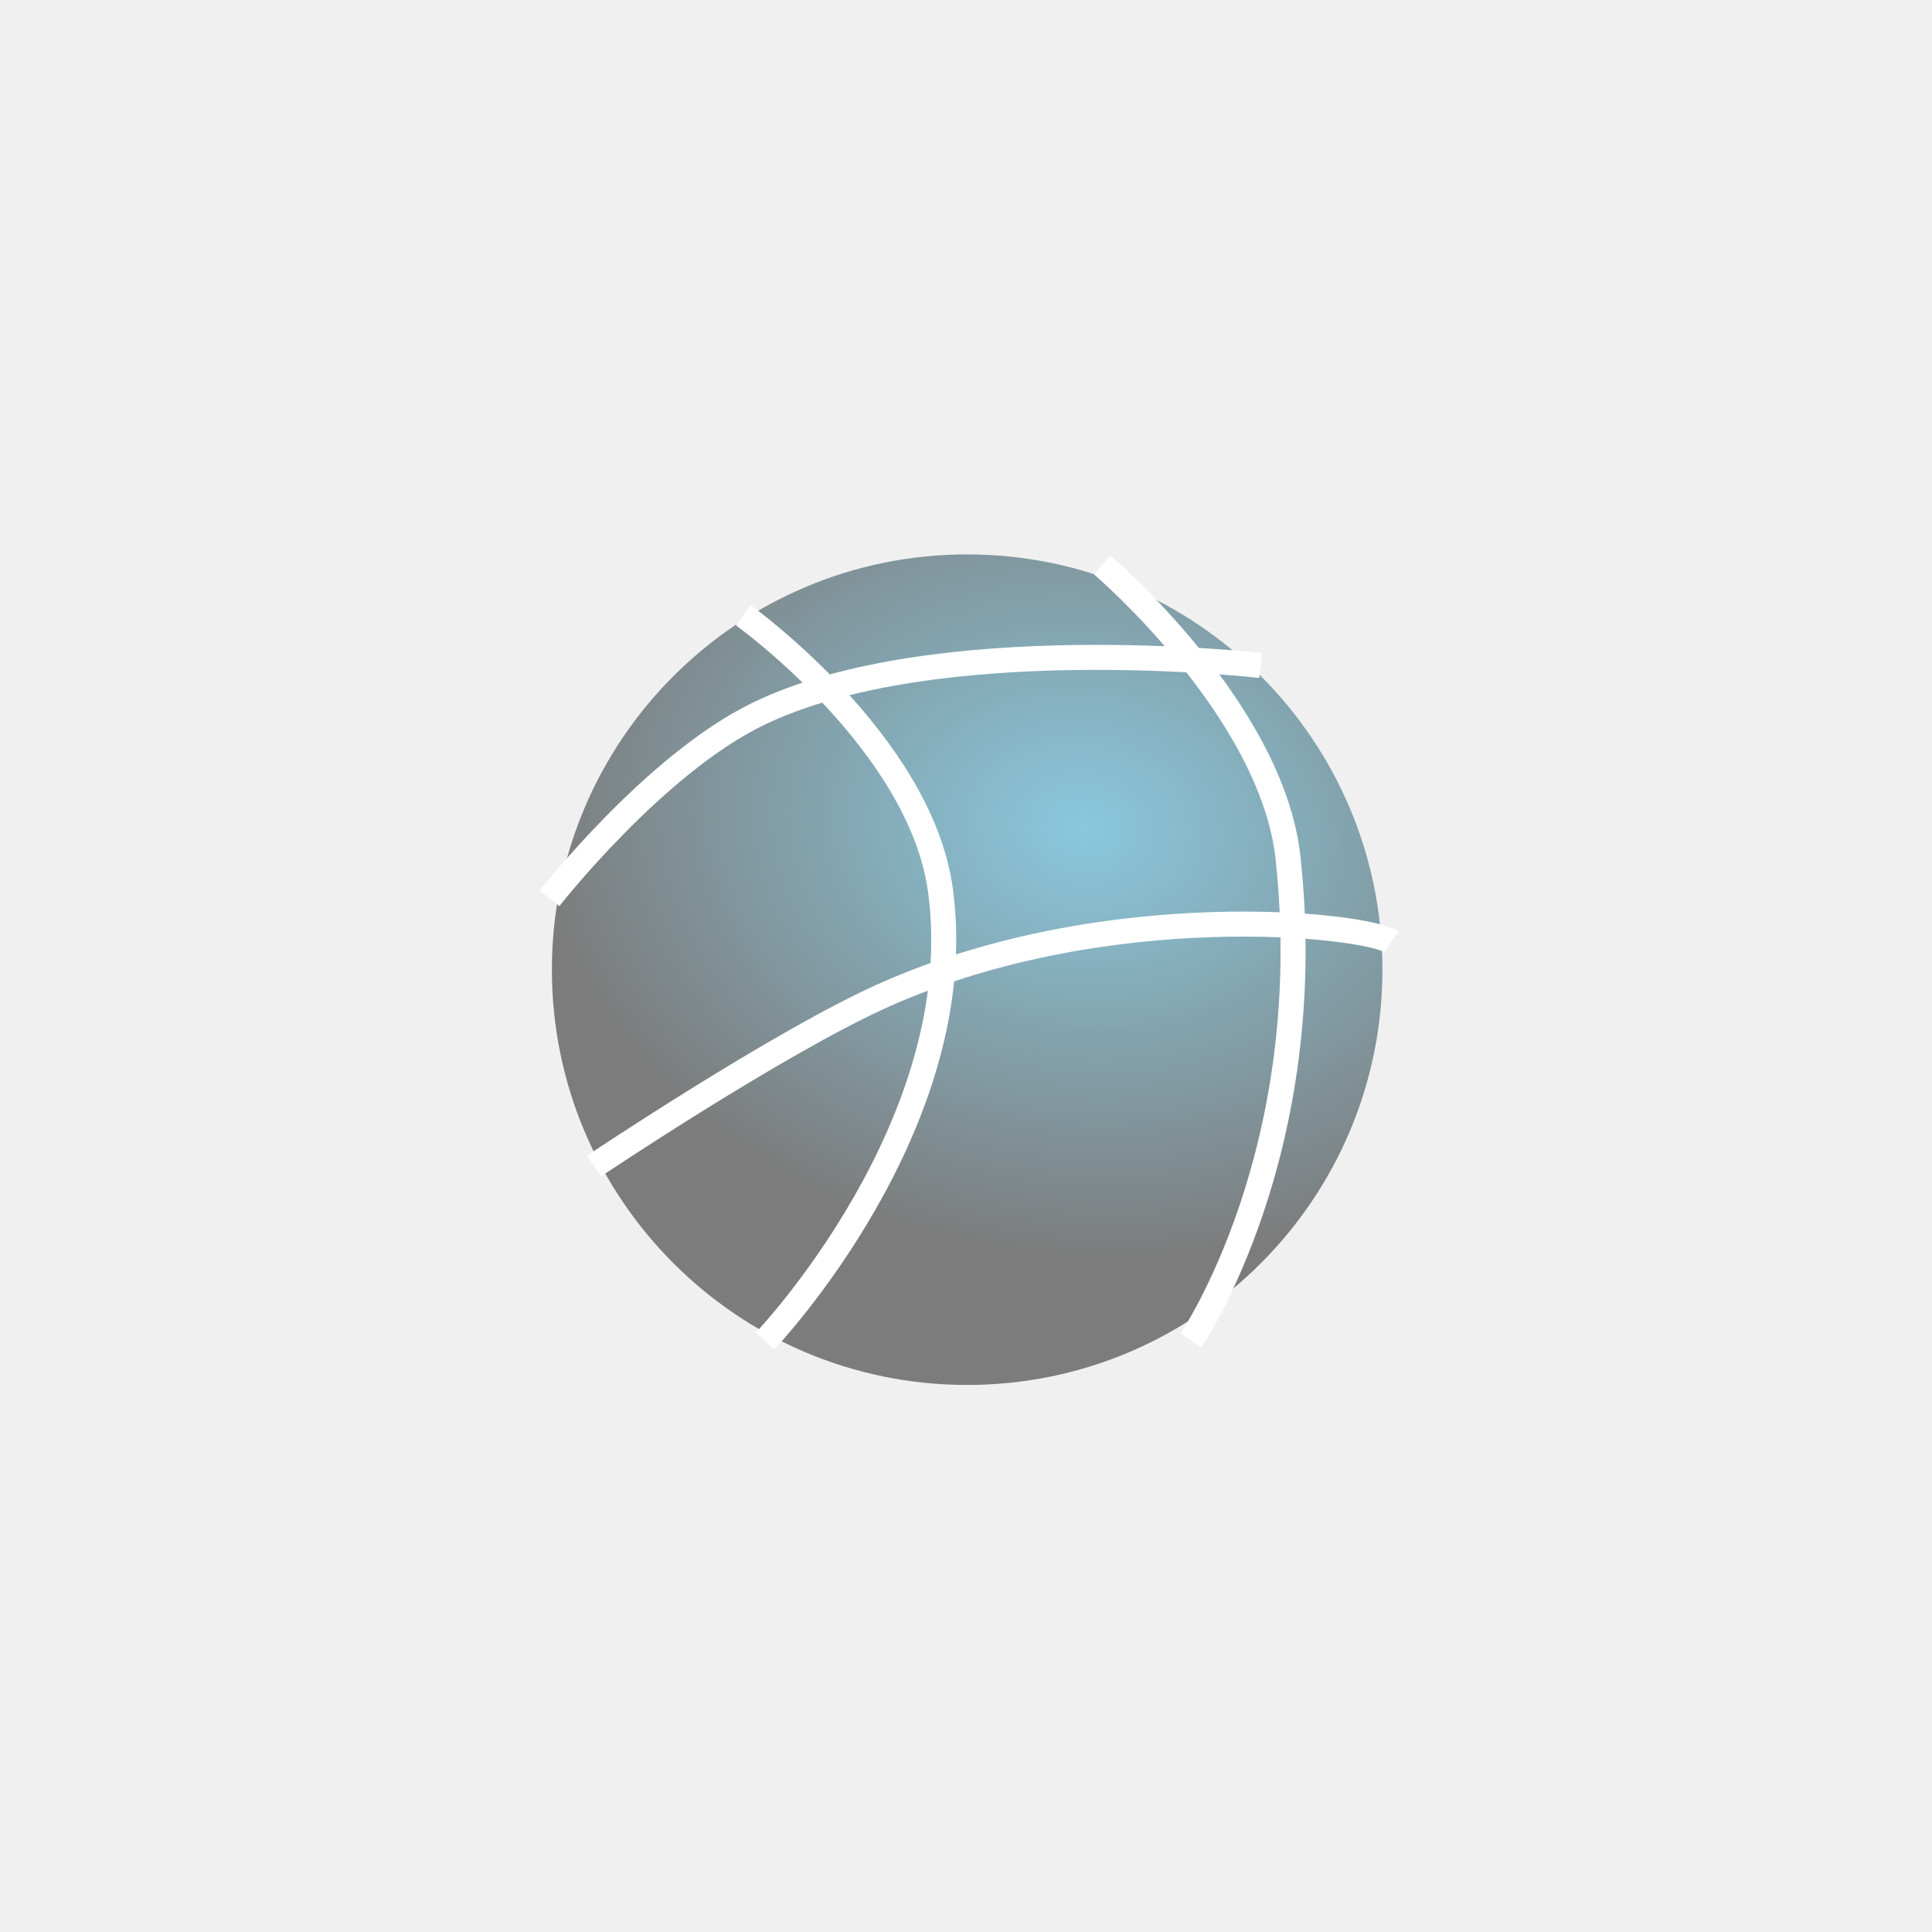
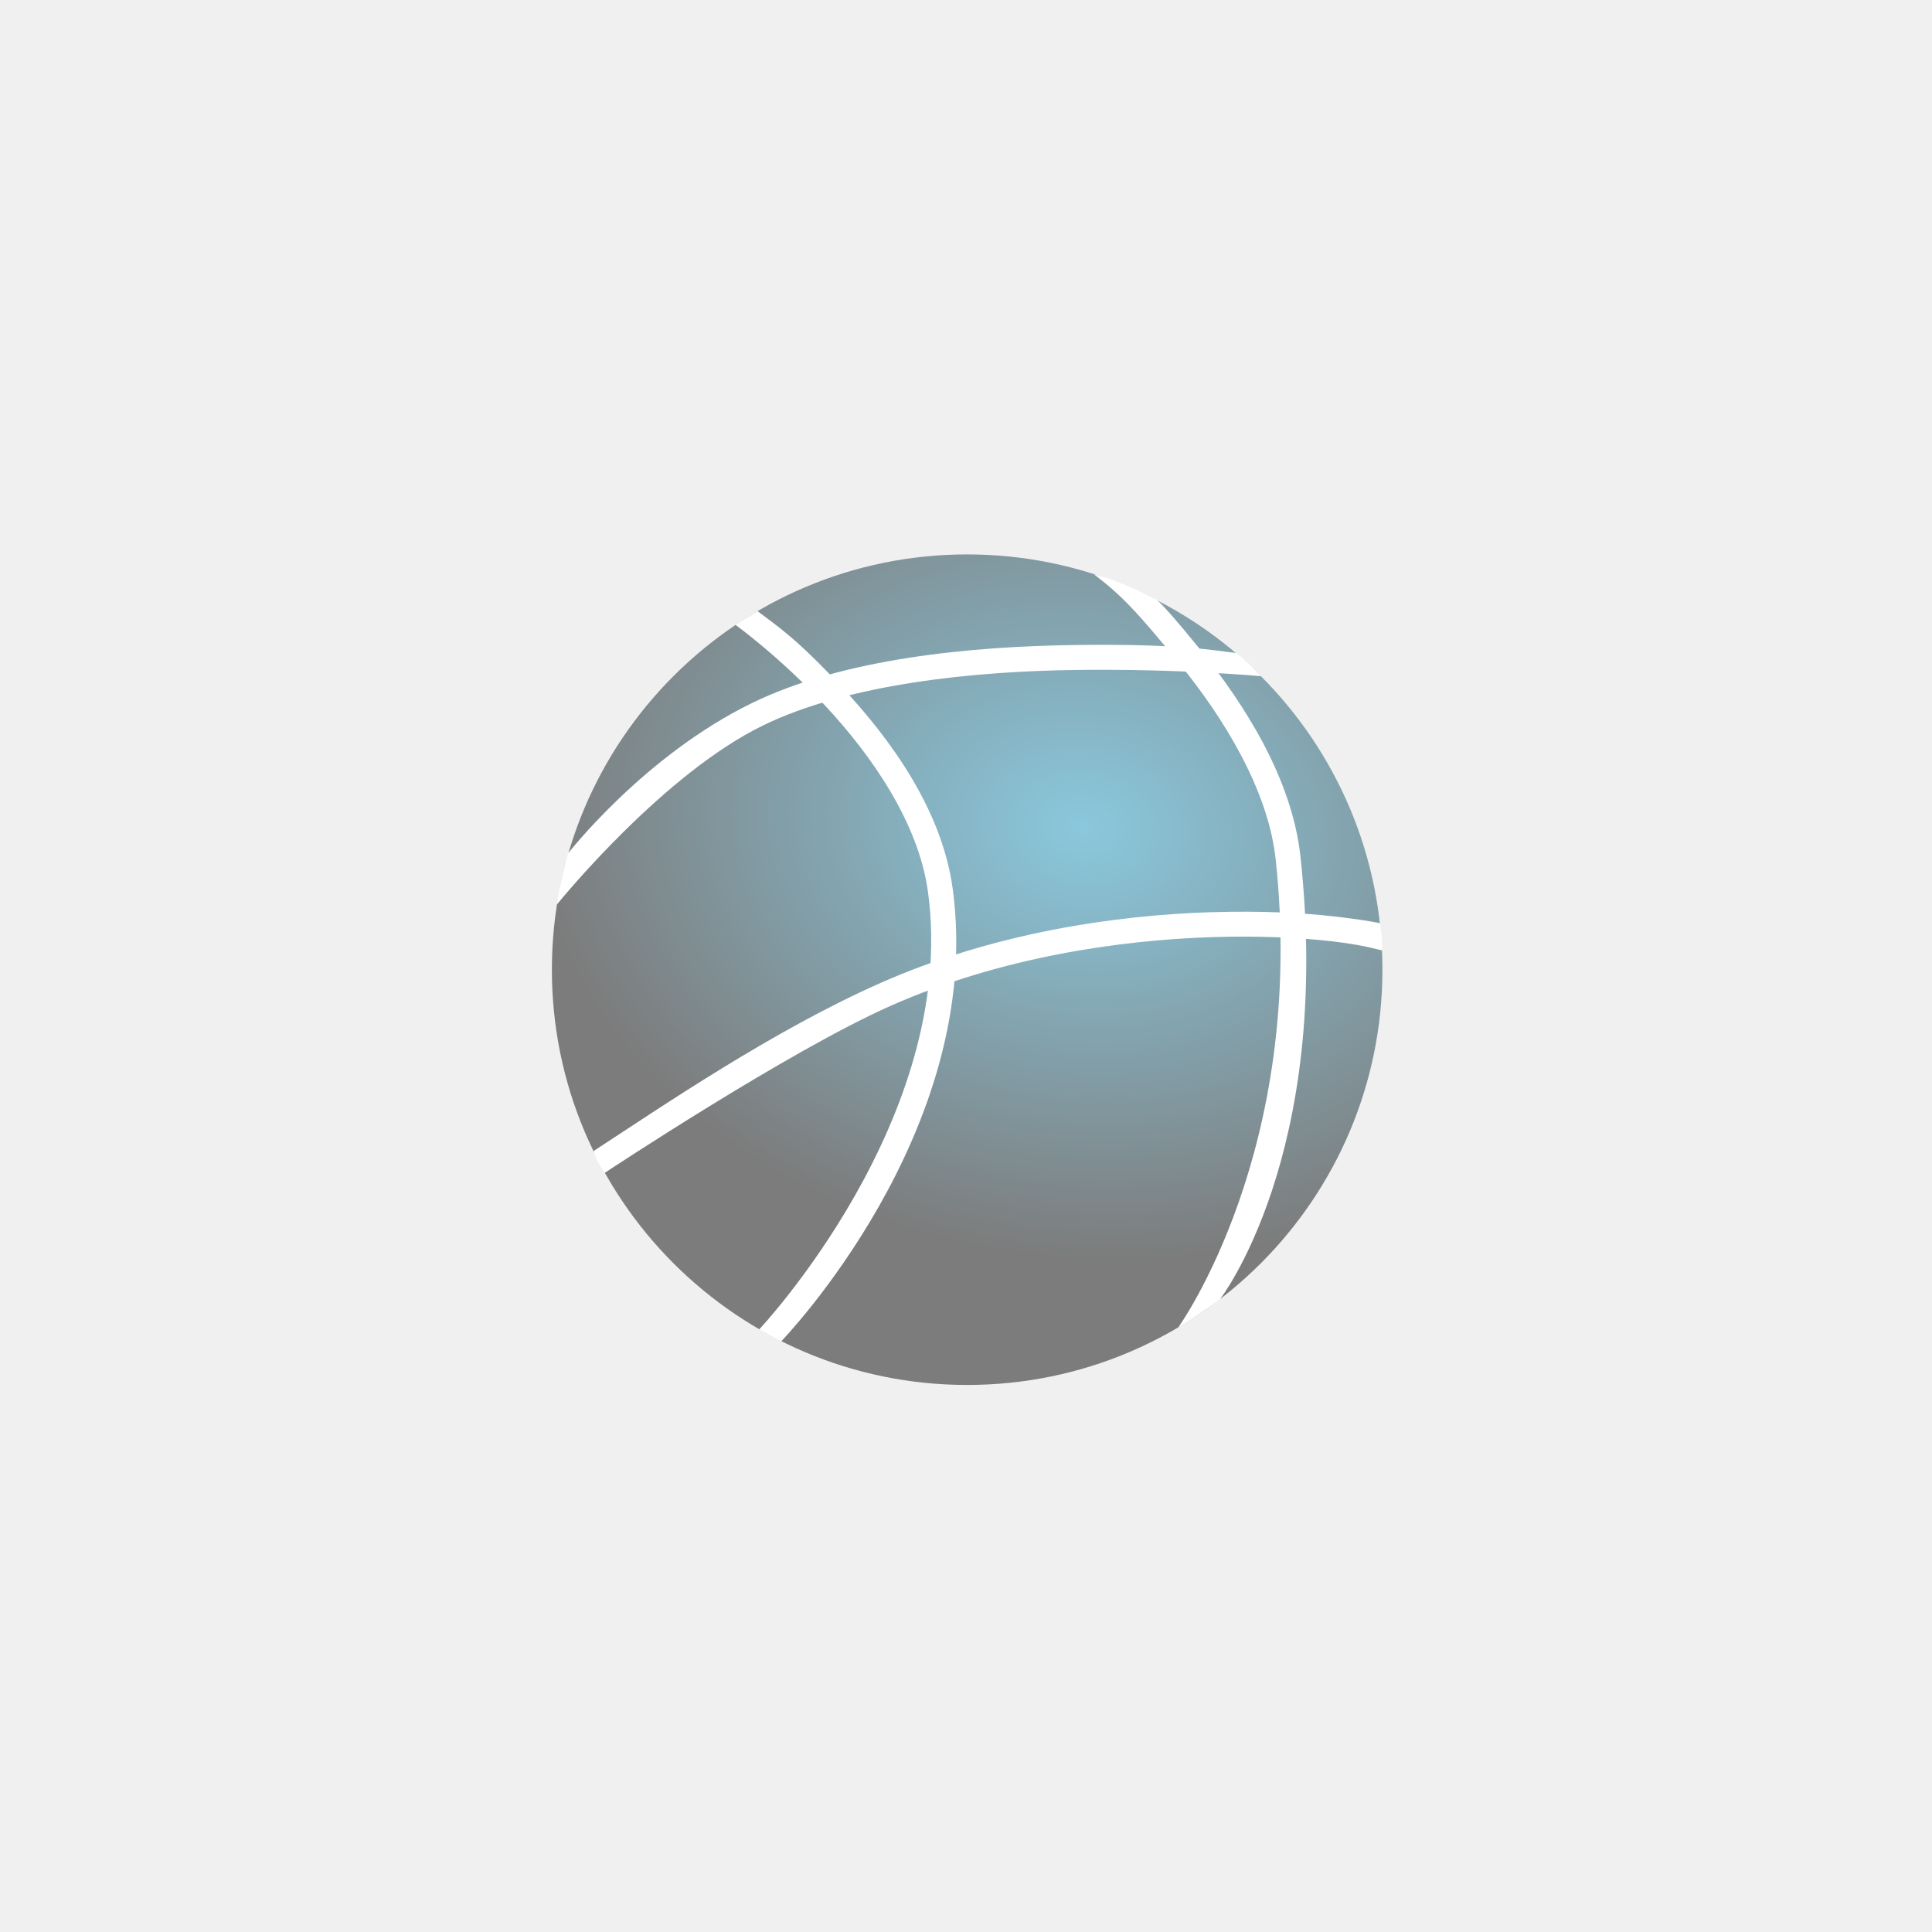
<svg xmlns="http://www.w3.org/2000/svg" xmlns:xlink="http://www.w3.org/1999/xlink" width="108" height="108" viewBox="0 0 28.575 28.575" version="1.1" id="svg5">
  <defs id="defs2">
    <linearGradient id="linearGradient25309">
      <stop style="stop-color:#8ac8dd;stop-opacity:1;" offset="0" id="stop25307" />
      <stop style="stop-color:#7c7c7c;stop-opacity:1;" offset="1" id="stop25305" />
    </linearGradient>
    <radialGradient xlink:href="#linearGradient25309" id="radialGradient25311" cx="-17.693" cy="287.199" fx="-17.693" fy="287.199" r="14.754" gradientUnits="userSpaceOnUse" gradientTransform="matrix(0.5509275,0.06464543,-0.05032459,0.4288806,1.630872,166.0963)" />
  </defs>
  <g id="layer1" transform="translate(38.59356,-275.886)">
    <path id="path181-1-8-6-0-94-6-5-2-1-6-4" style="mix-blend-mode:normal;fill:url(#radialGradient25311);stroke-width:0.246" d="m -18.147,290.228 a 6.142,6.142 0 0 1 -6.142,6.142 6.142,6.142 0 0 1 -6.142,-6.142 6.142,6.142 0 0 1 6.142,-6.142 6.142,6.142 0 0 1 6.142,6.142 z" />
-     <path style="fill:none;stroke:#ffffff;stroke-width:0.37;stroke-linecap:butt;stroke-linejoin:miter;stroke-dasharray:none;stroke-opacity:1" d="m -27.601,284.985 c 0,0 2.619,1.877 2.917,4.068 0.47,3.458 -2.595,6.668 -2.595,6.668" id="path6160-22-8-2-4-9-3-1-8-0" />
-     <path style="fill:none;stroke:#ffffff;stroke-width:0.37;stroke-linecap:butt;stroke-linejoin:miter;stroke-dasharray:none;stroke-opacity:1" d="m -29.808,293.132 c 0,0 2.763,-1.853 4.319,-2.541 3.286,-1.453 7.086,-1.035 7.475,-0.776" id="path6160-0-3-4-0-2-3-7-0" />
-     <path style="fill:none;stroke:#ffffff;stroke-width:0.37;stroke-linecap:butt;stroke-linejoin:miter;stroke-dasharray:none;stroke-opacity:1" d="m -22.293,284.241 c 0,0 2.512,2.136 2.75,4.335 0.47,4.348 -1.437,7.135 -1.437,7.135" id="path6160-22-2-5-7-1-1-0-8-7-0" />
-     <path style="fill:none;stroke:#ffffff;stroke-width:0.37;stroke-linecap:butt;stroke-linejoin:miter;stroke-dasharray:none;stroke-opacity:1" d="m -30.466,289.174 c 0,0 1.548,-1.98 3.078,-2.725 2.619,-1.275 7.441,-0.72 7.441,-0.72" id="path6160-2-1-8-0-8-0-4-8-6" />
+     <path style="color:#000000;fill:#ffffff" d="m -27.388,284.924 c -0.125,0.069 -0.328,0.204 -0.328,0.204 0,0 0.649,0.466 1.327,1.195 0.679,0.729 1.381,1.725 1.521,2.756 0.454,3.337 -2.498,6.471 -2.498,6.471 l 0.325,0.177 c 0,0 3.025,-3.119 2.538,-6.698 -0.158,-1.16 -0.912,-2.2 -1.617,-2.957 -0.705,-0.757 -0.958,-0.909 -1.269,-1.147 z" id="path6160-22-8-2-4-9-3-1-8-0" />
+     <path style="color:#000000;fill:#ffffff" d="m -20.672,289.377 c -1.427,0.045 -3.219,0.305 -4.893,1.045 -1.595,0.705 -3.209,1.81 -4.249,2.488 0.039,0.146 0.162,0.325 0.162,0.325 0,0 2.719,-1.804 4.237,-2.475 1.613,-0.713 3.364,-0.969 4.756,-1.014 0.696,-0.022 1.302,0.009 1.754,0.061 0.226,0.026 0.412,0.057 0.551,0.088 0.138,0.031 0.204,0.049 0.204,0.049 -0.001,-0.139 -0.005,-0.241 -0.032,-0.403 -0.157,-0.035 -0.445,-0.074 -0.682,-0.101 -0.473,-0.054 -1.095,-0.085 -1.809,-0.062 z" id="path6160-0-3-4-0-2-3-7-0" />
+     <path style="color:#000000;fill:#ffffff" d="m -21.524,284.739 c 0,0 -0.49,-0.263 -0.888,-0.358 0.395,0.303 0.615,0.525 1.262,1.32 0.647,0.795 1.312,1.858 1.424,2.895 0.464,4.287 -1.439,6.92 -1.439,6.92 0.13,-0.059 0.61,-0.405 0.61,-0.405 0,0 1.673,-2.144 1.196,-6.554 -0.126,-1.162 -0.835,-2.267 -1.504,-3.09 -0.669,-0.823 -0.66,-0.728 -0.66,-0.728 z" id="path6160-22-2-5-7-1-1-0-8-7-0" />
+     <path style="color:#000000;fill:#ffffff;-inkscape-stroke:none" d="m -22.688,285.426 c -1.545,0.021 -3.422,0.196 -4.781,0.857 -1.602,0.78 -2.726,2.229 -2.726,2.229 0,0 -0.148,0.559 -0.161,0.751 0.101,-0.123 1.591,-1.938 3.049,-2.648 1.26,-0.613 3.102,-0.8 4.623,-0.82 1.521,-0.021 2.74,0.092 2.74,0.092 0,0 -0.17,-0.186 -0.363,-0.342 -0.326,-0.038 -0.835,-0.14 -2.381,-0.119 z" id="path6160-2-1-8-0-8-0-4-8-6" />
  </g>
</svg>
